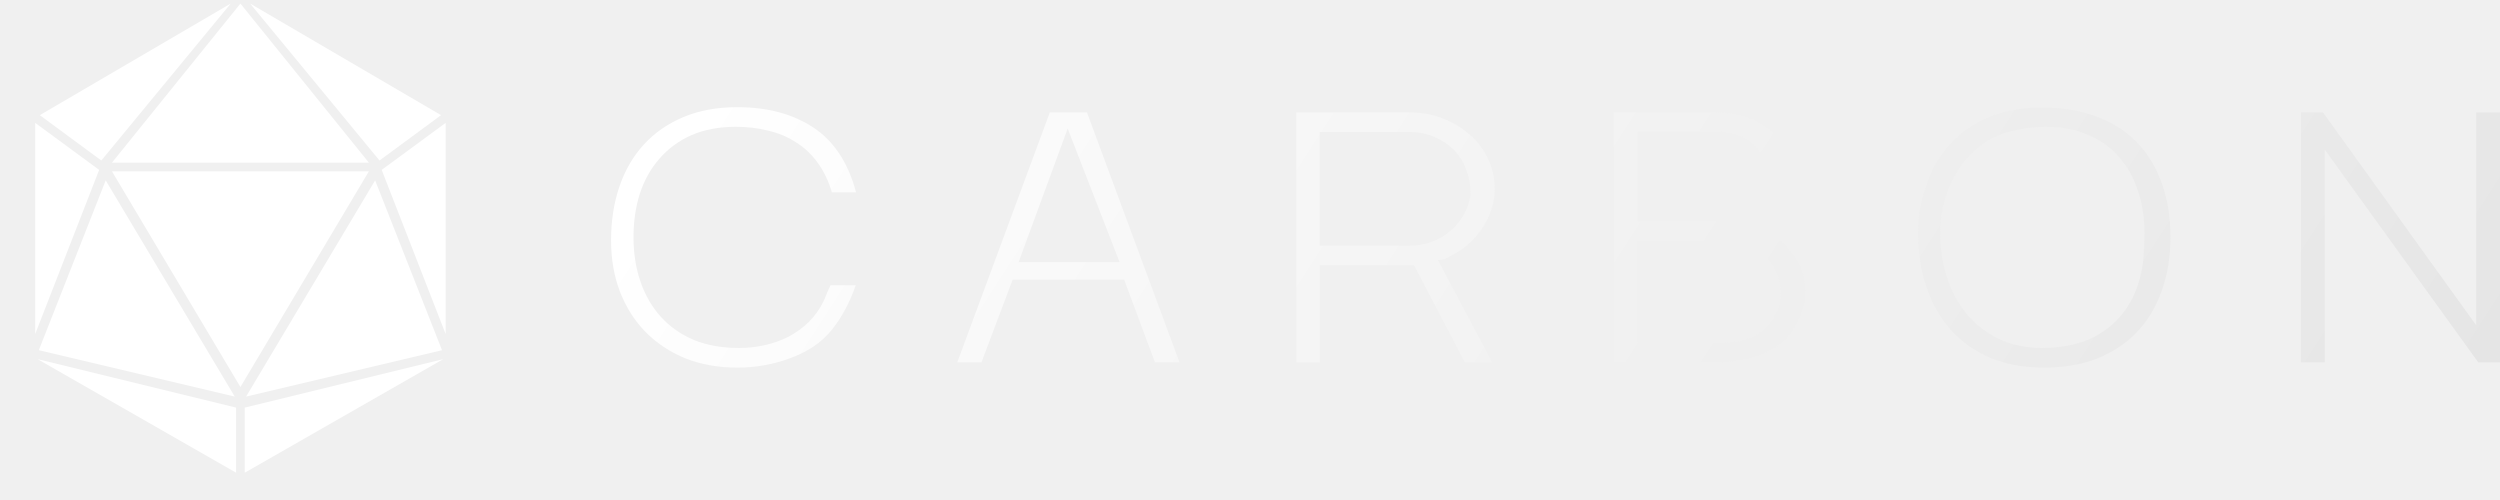
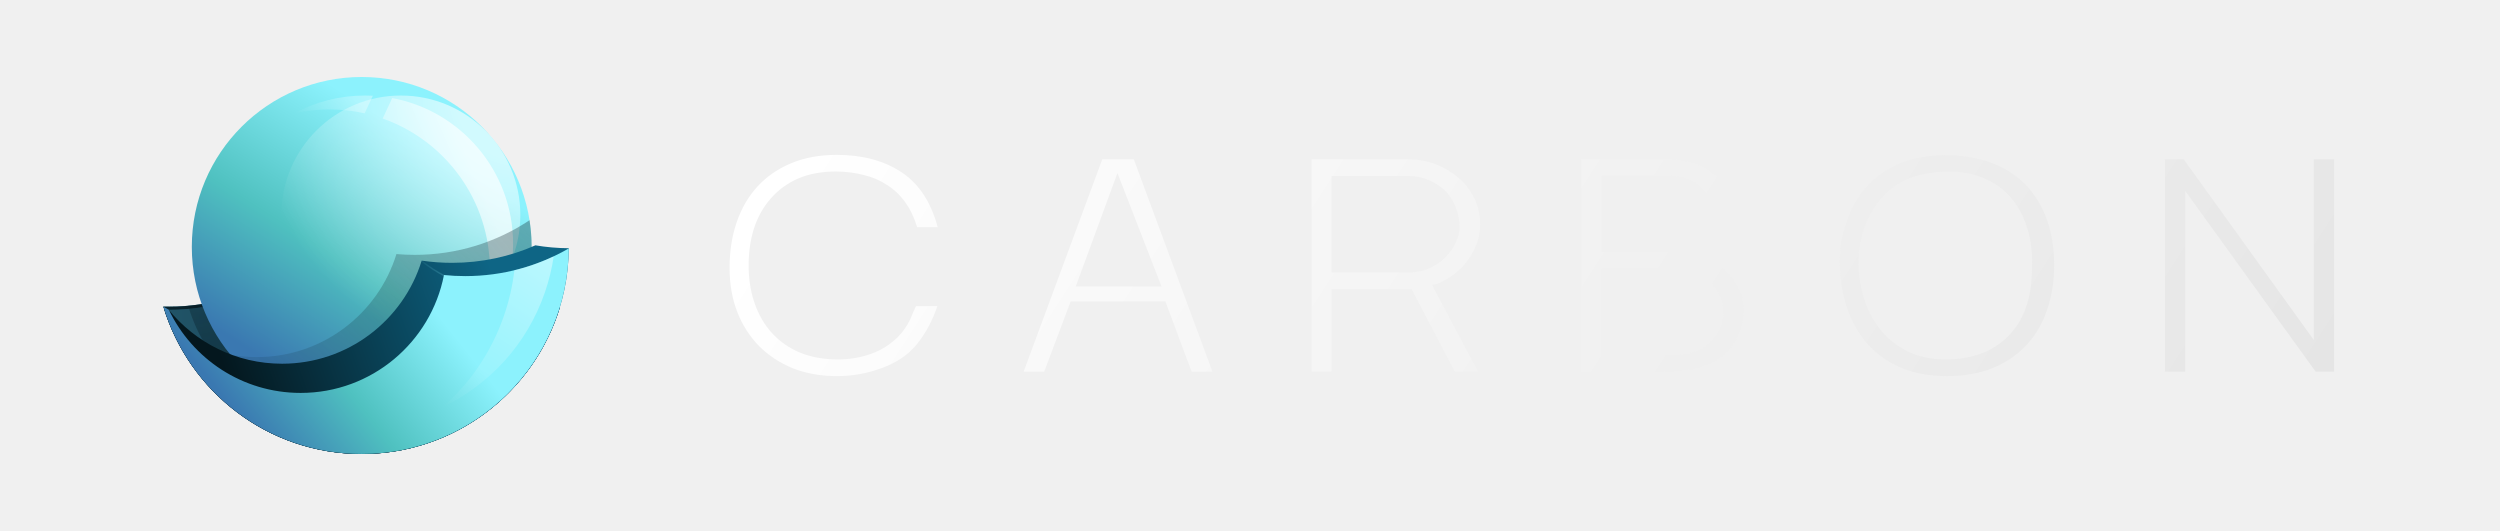
- <svg xmlns="http://www.w3.org/2000/svg" width="185" height="37" viewBox="0 0 185 37" fill="none">
-   <path d="M17.791 0.264L8.284 12.037H27.298L17.791 0.264Z" fill="white" />
-   <path d="M8.284 12.678L17.791 28.64L27.298 12.678H8.284Z" fill="white" />
-   <path d="M7.498 11.877L17.073 0.264L2.946 8.522L7.498 11.877Z" fill="white" />
-   <path d="M2.604 24.719L2.604 9.094L7.337 12.572L2.604 24.719Z" fill="white" />
-   <path d="M7.822 13.348L2.872 25.914L17.371 29.347L7.822 13.348Z" fill="white" />
-   <path d="M2.783 26.577L17.47 34.979V30.163L2.783 26.577Z" fill="white" />
-   <path d="M28.084 11.877L18.509 0.264L32.636 8.522L28.084 11.877Z" fill="white" />
-   <path d="M32.978 9.094L32.978 24.719L28.245 12.572L32.978 9.094Z" fill="white" />
-   <path d="M32.709 25.914L27.76 13.348L18.211 29.347L32.709 25.914Z" fill="white" />
-   <path d="M18.112 34.979L32.799 26.577L18.112 30.163V34.979Z" fill="white" />
-   <path d="M58.474 26.504C57.229 26.971 55.923 27.204 54.557 27.204C53.174 27.204 51.903 26.979 50.744 26.53C49.603 26.063 48.617 25.414 47.787 24.584C46.974 23.754 46.343 22.768 45.893 21.627C45.444 20.468 45.219 19.189 45.219 17.788C45.219 16.335 45.426 15.003 45.841 13.793C46.256 12.582 46.862 11.545 47.657 10.68C48.453 9.815 49.43 9.141 50.588 8.657C51.747 8.172 53.07 7.93 54.557 7.93C56.788 7.93 58.664 8.432 60.186 9.435C61.708 10.438 62.763 12.038 63.351 14.234H61.561C61.302 13.369 60.947 12.634 60.498 12.029C60.048 11.406 59.512 10.905 58.889 10.524C58.284 10.127 57.601 9.841 56.84 9.668C56.096 9.478 55.301 9.383 54.453 9.383C53.208 9.383 52.11 9.591 51.159 10.006C50.225 10.421 49.438 11 48.798 11.744C48.159 12.47 47.674 13.335 47.346 14.338C47.035 15.323 46.879 16.395 46.879 17.554C46.879 18.747 47.052 19.846 47.398 20.849C47.744 21.852 48.245 22.716 48.902 23.443C49.559 24.169 50.372 24.74 51.341 25.155C52.309 25.552 53.425 25.751 54.687 25.751C55.327 25.751 55.958 25.682 56.581 25.544C57.203 25.405 57.791 25.198 58.345 24.921C58.898 24.627 59.4 24.264 59.849 23.832C60.299 23.382 60.67 22.855 60.965 22.249C61.051 22.059 61.129 21.869 61.198 21.679C61.285 21.488 61.371 21.298 61.457 21.108H63.325C62.876 22.405 62.279 23.512 61.535 24.428C60.792 25.345 59.771 26.037 58.474 26.504Z" fill="url(#paint0_linear)" />
-   <path d="M85.468 26.815L83.186 20.693H74.937L72.628 26.815H70.838L77.686 8.319H80.436L87.284 26.815H85.468ZM75.378 19.396H82.848L79.009 9.513L75.378 19.396Z" fill="url(#paint1_linear)" />
-   <path d="M108.4 26.815L104.638 19.629H97.66V26.815H95.922V8.319H104.353C105.166 8.319 105.944 8.458 106.688 8.735C107.431 9.011 108.097 9.4 108.685 9.902C109.273 10.386 109.74 10.983 110.086 11.692C110.432 12.383 110.605 13.144 110.605 13.975C110.605 14.839 110.388 15.661 109.956 16.439C109.524 17.217 108.97 17.857 108.296 18.358C108.192 18.427 108.062 18.514 107.907 18.618C107.768 18.704 107.621 18.791 107.466 18.877C107.31 18.964 107.163 19.041 107.025 19.111C106.886 19.18 106.774 19.214 106.688 19.214L106.402 19.24L110.423 26.815H108.4ZM97.66 18.177H104.353C105.287 18.177 106.143 17.917 106.921 17.399C107.699 16.863 108.261 16.153 108.607 15.271C108.659 15.133 108.702 14.986 108.737 14.831C108.789 14.675 108.815 14.502 108.815 14.312C108.815 13.655 108.702 13.049 108.477 12.496C108.27 11.943 107.967 11.467 107.57 11.069C107.172 10.671 106.696 10.36 106.143 10.135C105.607 9.893 105.01 9.772 104.353 9.772H97.66V18.177Z" fill="url(#paint2_linear)" />
-   <path d="M119.415 8.319H126.963C127.724 8.319 128.45 8.432 129.142 8.657C129.834 8.864 130.439 9.184 130.958 9.616C131.477 10.031 131.883 10.55 132.177 11.173C132.488 11.796 132.644 12.513 132.644 13.326C132.644 13.862 132.497 14.372 132.203 14.856C131.926 15.341 131.598 15.773 131.217 16.153C131.114 16.257 131.01 16.361 130.906 16.465C130.802 16.551 130.699 16.646 130.595 16.75L130.439 16.906L130.776 17.113C131.572 17.58 132.238 18.194 132.774 18.955C133.31 19.699 133.578 20.546 133.578 21.497C133.578 22.12 133.474 22.716 133.267 23.287C132.99 23.996 132.627 24.584 132.177 25.051C131.728 25.501 131.209 25.855 130.621 26.114C130.05 26.374 129.428 26.555 128.753 26.659C128.079 26.763 127.387 26.815 126.678 26.815H119.415V8.319ZM121.178 16.387H127.145C127.612 16.387 128.061 16.3 128.494 16.128C128.943 15.955 129.332 15.713 129.661 15.401C130.007 15.09 130.275 14.727 130.465 14.312C130.673 13.879 130.776 13.421 130.776 12.937C130.776 12.418 130.673 11.968 130.465 11.588C130.258 11.19 129.981 10.853 129.635 10.576C129.306 10.3 128.917 10.092 128.468 9.954C128.035 9.815 127.594 9.746 127.145 9.746H121.178V16.387ZM121.178 25.362H127.534C128.139 25.362 128.744 25.267 129.35 25.077C129.678 24.973 129.99 24.809 130.284 24.584C130.578 24.359 130.837 24.091 131.062 23.78C131.287 23.469 131.46 23.14 131.581 22.794C131.719 22.431 131.788 22.076 131.788 21.731C131.788 21.16 131.676 20.633 131.451 20.148C131.226 19.664 130.923 19.249 130.543 18.903C130.18 18.557 129.747 18.289 129.246 18.099C128.744 17.909 128.217 17.814 127.664 17.814H121.178V25.362Z" fill="url(#paint3_linear)" />
-   <path d="M142.506 13.845C142.818 12.859 143.25 12.003 143.803 11.277C144.357 10.533 145.005 9.919 145.749 9.435C146.492 8.933 147.314 8.562 148.213 8.319C149.13 8.077 150.09 7.956 151.093 7.956C152.58 7.956 153.911 8.172 155.087 8.605C156.281 9.037 157.284 9.668 158.096 10.498C158.909 11.329 159.532 12.34 159.964 13.534C160.396 14.709 160.613 16.05 160.613 17.554C160.613 19.007 160.396 20.33 159.964 21.523C159.549 22.716 158.935 23.737 158.122 24.584C157.327 25.414 156.35 26.063 155.191 26.53C154.05 26.979 152.744 27.204 151.274 27.204C149.77 27.204 148.438 26.962 147.279 26.478C146.121 25.976 145.144 25.284 144.348 24.402C143.57 23.52 142.973 22.466 142.558 21.238C142.143 20.01 141.936 18.67 141.936 17.217C141.936 16.646 141.979 16.084 142.065 15.531C142.169 14.96 142.316 14.398 142.506 13.845ZM151.404 9.383C150.66 9.383 149.891 9.469 149.095 9.642C148.317 9.798 147.608 10.083 146.968 10.498C146.397 10.862 145.896 11.303 145.463 11.821C145.048 12.323 144.694 12.876 144.4 13.482C144.123 14.07 143.916 14.684 143.777 15.323C143.639 15.963 143.57 16.594 143.57 17.217C143.57 18.358 143.734 19.448 144.063 20.485C144.391 21.523 144.876 22.431 145.515 23.209C146.155 23.987 146.951 24.61 147.902 25.077C148.853 25.526 149.943 25.751 151.17 25.751C152 25.751 152.787 25.656 153.531 25.466C154.275 25.276 154.949 24.982 155.554 24.584C156.177 24.186 156.713 23.685 157.163 23.079C157.63 22.474 157.993 21.757 158.252 20.927C158.442 20.321 158.563 19.707 158.615 19.085C158.667 18.462 158.693 17.848 158.693 17.243C158.693 16.102 158.529 15.055 158.2 14.104C157.889 13.136 157.422 12.306 156.799 11.614C156.194 10.905 155.433 10.36 154.517 9.98C153.617 9.582 152.58 9.383 151.404 9.383Z" fill="url(#paint4_linear)" />
-   <path d="M185 8.319V26.815H183.391L172.03 11.069V26.815H170.266V8.319H171.9L183.236 24.065V8.319H185Z" fill="url(#paint5_linear)" />
+ <svg xmlns="http://www.w3.org/2000/svg" width="226" height="48" viewBox="0 0 226 48" fill="none">
+   <path d="M79.708 33.273C78.416 33.758 77.061 34 75.644 34C74.208 34 72.889 33.767 71.687 33.3C70.502 32.816 69.479 32.143 68.618 31.281C67.775 30.42 67.12 29.397 66.653 28.213C66.186 27.01 65.953 25.682 65.953 24.229C65.953 22.721 66.168 21.34 66.599 20.083C67.03 18.827 67.658 17.751 68.483 16.853C69.309 15.956 70.323 15.256 71.525 14.754C72.728 14.251 74.1 14 75.644 14C77.959 14 79.906 14.52 81.485 15.561C83.064 16.602 84.159 18.262 84.769 20.541H82.911C82.642 19.644 82.274 18.881 81.808 18.253C81.341 17.607 80.785 17.087 80.139 16.692C79.511 16.279 78.802 15.983 78.012 15.803C77.241 15.606 76.415 15.507 75.536 15.507C74.244 15.507 73.104 15.723 72.117 16.153C71.148 16.584 70.332 17.185 69.668 17.957C69.004 18.711 68.501 19.608 68.16 20.649C67.837 21.672 67.676 22.784 67.676 23.986C67.676 25.225 67.855 26.364 68.214 27.405C68.573 28.446 69.094 29.343 69.775 30.097C70.457 30.851 71.301 31.443 72.306 31.873C73.311 32.286 74.468 32.493 75.778 32.493C76.442 32.493 77.097 32.421 77.743 32.277C78.389 32.134 78.999 31.918 79.574 31.631C80.148 31.326 80.668 30.949 81.135 30.501C81.601 30.034 81.987 29.487 82.292 28.859C82.382 28.661 82.463 28.464 82.534 28.267C82.624 28.069 82.714 27.872 82.804 27.674H84.742C84.275 29.02 83.656 30.169 82.885 31.12C82.113 32.071 81.054 32.789 79.708 33.273Z" fill="url(#paint0_linear_1825_2125)" />
+   <path d="M107.72 33.596L105.351 27.244H96.791L94.395 33.596H92.538L99.644 14.404H102.498L109.604 33.596H107.72ZM97.249 25.898H105.001L101.017 15.642L97.249 25.898Z" fill="url(#paint1_linear_1825_2125)" />
+   <path d="M131.515 33.596L127.612 26.14H120.371V33.596H118.567V14.404H127.316C128.159 14.404 128.967 14.547 129.738 14.835C130.51 15.122 131.201 15.525 131.811 16.046C132.421 16.548 132.906 17.167 133.265 17.903C133.624 18.621 133.803 19.41 133.803 20.272C133.803 21.169 133.579 22.021 133.13 22.829C132.681 23.637 132.107 24.301 131.407 24.821C131.3 24.893 131.165 24.983 131.004 25.09C130.86 25.18 130.707 25.27 130.546 25.359C130.384 25.449 130.232 25.53 130.088 25.602C129.945 25.673 129.828 25.709 129.738 25.709L129.442 25.736L133.615 33.596H131.515ZM120.371 24.633H127.316C128.285 24.633 129.173 24.363 129.981 23.825C130.788 23.269 131.371 22.533 131.73 21.618C131.784 21.474 131.829 21.322 131.865 21.16C131.919 20.999 131.946 20.819 131.946 20.622C131.946 19.94 131.829 19.312 131.596 18.738C131.38 18.163 131.066 17.67 130.654 17.257C130.241 16.844 129.747 16.521 129.173 16.288C128.617 16.037 127.998 15.911 127.316 15.911H120.371V24.633Z" fill="url(#paint2_linear_1825_2125)" />
+   <path d="M142.945 14.404H150.778C151.568 14.404 152.321 14.52 153.039 14.754C153.757 14.969 154.385 15.301 154.923 15.75C155.462 16.18 155.883 16.719 156.189 17.365C156.512 18.011 156.673 18.756 156.673 19.599C156.673 20.155 156.521 20.685 156.215 21.187C155.928 21.689 155.587 22.138 155.193 22.533C155.085 22.641 154.977 22.748 154.87 22.856C154.762 22.946 154.654 23.044 154.547 23.152L154.385 23.314L154.735 23.529C155.56 24.014 156.251 24.651 156.808 25.44C157.364 26.212 157.642 27.091 157.642 28.078C157.642 28.724 157.534 29.343 157.319 29.935C157.032 30.671 156.655 31.281 156.189 31.766C155.722 32.232 155.184 32.6 154.574 32.869C153.981 33.139 153.335 33.327 152.635 33.435C151.936 33.542 151.218 33.596 150.482 33.596H142.945V14.404ZM144.775 22.775H150.967C151.451 22.775 151.918 22.686 152.366 22.506C152.833 22.327 153.237 22.075 153.578 21.752C153.936 21.429 154.215 21.052 154.412 20.622C154.627 20.173 154.735 19.698 154.735 19.195C154.735 18.657 154.627 18.19 154.412 17.795C154.197 17.383 153.91 17.033 153.551 16.746C153.21 16.459 152.806 16.243 152.339 16.1C151.891 15.956 151.433 15.884 150.967 15.884H144.775V22.775ZM144.775 32.089H151.37C151.998 32.089 152.626 31.99 153.255 31.793C153.595 31.685 153.918 31.515 154.224 31.281C154.529 31.048 154.798 30.77 155.031 30.447C155.264 30.124 155.444 29.783 155.569 29.424C155.713 29.047 155.785 28.679 155.785 28.32C155.785 27.728 155.668 27.181 155.435 26.678C155.202 26.176 154.888 25.745 154.493 25.386C154.116 25.027 153.667 24.749 153.147 24.552C152.626 24.354 152.079 24.256 151.505 24.256H144.775V32.089Z" fill="url(#paint3_linear_1825_2125)" />
+   <path d="M166.907 20.137C167.23 19.114 167.679 18.226 168.253 17.472C168.827 16.701 169.5 16.064 170.272 15.561C171.043 15.041 171.896 14.655 172.829 14.404C173.78 14.152 174.776 14.027 175.817 14.027C177.36 14.027 178.742 14.251 179.962 14.7C181.2 15.149 182.241 15.803 183.085 16.665C183.928 17.526 184.574 18.576 185.023 19.814C185.471 21.035 185.696 22.425 185.696 23.986C185.696 25.494 185.471 26.867 185.023 28.105C184.592 29.343 183.955 30.402 183.111 31.281C182.286 32.143 181.272 32.816 180.07 33.3C178.885 33.767 177.531 34 176.005 34C174.444 34 173.062 33.749 171.86 33.246C170.657 32.726 169.644 32.008 168.818 31.093C168.011 30.178 167.391 29.083 166.961 27.809C166.53 26.535 166.315 25.144 166.315 23.637C166.315 23.044 166.36 22.461 166.449 21.887C166.557 21.295 166.71 20.712 166.907 20.137ZM176.14 15.507C175.368 15.507 174.57 15.597 173.744 15.777C172.937 15.938 172.201 16.234 171.537 16.665C170.945 17.042 170.424 17.499 169.976 18.038C169.545 18.558 169.177 19.132 168.872 19.76C168.585 20.371 168.369 21.008 168.226 21.672C168.082 22.336 168.011 22.991 168.011 23.637C168.011 24.821 168.181 25.951 168.522 27.028C168.863 28.105 169.365 29.047 170.029 29.855C170.693 30.662 171.519 31.308 172.506 31.793C173.493 32.259 174.623 32.493 175.897 32.493C176.759 32.493 177.575 32.394 178.347 32.197C179.119 31.999 179.819 31.694 180.447 31.281C181.093 30.869 181.649 30.348 182.116 29.72C182.6 29.092 182.977 28.347 183.246 27.486C183.443 26.858 183.569 26.221 183.623 25.575C183.677 24.929 183.704 24.292 183.704 23.663C183.704 22.479 183.533 21.393 183.192 20.407C182.869 19.401 182.385 18.54 181.739 17.822C181.111 17.087 180.321 16.521 179.37 16.127C178.437 15.714 177.36 15.507 176.14 15.507Z" fill="url(#paint4_linear_1825_2125)" />
+   <path d="M211.002 14.404V33.596H209.333L197.543 17.257V33.596H195.712V14.404H197.408L209.171 30.743V14.404H211.002Z" fill="url(#paint5_linear_1825_2125)" />
+   <path d="M14.768 27.713C14.944 27.718 15.122 27.72 15.3 27.72C18.961 27.72 22.377 26.669 25.262 24.852C26.443 30.931 31.795 35.52 38.219 35.52C43.477 35.52 48.017 32.446 50.139 27.997C50.304 27.91 50.466 27.82 50.627 27.727C48.307 35.429 41.158 41.04 32.699 41.04C24.235 41.04 17.083 35.423 14.768 27.713Z" fill="url(#paint6_radial_1825_2125)" />
+   <path d="M14.768 27.713C14.944 27.718 15.122 27.72 15.3 27.72C18.961 27.72 22.377 26.669 25.262 24.852C26.443 30.931 31.795 35.52 38.219 35.52C43.477 35.52 48.017 32.446 50.139 27.997C50.304 27.91 50.466 27.82 50.627 27.727C48.307 35.429 41.158 41.04 32.699 41.04C24.235 41.04 17.083 35.423 14.768 27.713Z" fill="#04171E" fill-opacity="0.88" />
+   <path d="M14.857 28.003C15.005 28.006 15.152 28.008 15.3 28.008C18.983 28.008 22.418 26.944 25.314 25.107C26.593 31.059 31.885 35.52 38.219 35.52C43.477 35.52 48.017 32.446 50.139 27.997C50.304 27.91 50.466 27.82 50.627 27.727C48.307 35.429 41.158 41.04 32.699 41.04C24.342 41.04 17.263 35.563 14.857 28.003Z" fill="url(#paint7_radial_1825_2125)" />
+   <path d="M14.857 28.003C15.005 28.006 15.152 28.008 15.3 28.008C18.983 28.008 22.418 26.944 25.314 25.107C26.593 31.059 31.885 35.52 38.219 35.52C43.477 35.52 48.017 32.446 50.139 27.997C50.304 27.91 50.466 27.82 50.627 27.727C48.307 35.429 41.158 41.04 32.699 41.04C24.342 41.04 17.263 35.563 14.857 28.003Z" fill="#04171E" fill-opacity="0.4" />
+   <path d="M41.555 35.095C38.893 37.308 35.472 38.64 31.739 38.64C24.772 38.64 18.888 34.001 17.008 27.643C20.022 27.37 22.83 26.383 25.261 24.852C26.442 30.931 31.794 35.52 38.218 35.52C39.371 35.52 40.489 35.372 41.555 35.095Z" fill="url(#paint8_linear_1825_2125)" fill-opacity="0.64" />
+   <path d="M48.06 22.32C48.06 30.803 41.183 37.68 32.7 37.68C24.217 37.68 17.34 30.803 17.34 22.32C17.34 13.837 24.217 6.96 32.7 6.96C41.183 6.96 48.06 13.837 48.06 22.32Z" fill="url(#paint9_radial_1825_2125)" />
+   <path d="M47.038 19.436C47.038 25.401 42.202 30.236 36.237 30.236C30.273 30.236 25.438 25.401 25.438 19.436C25.438 13.471 30.273 8.636 36.237 8.636C42.202 8.636 47.038 13.471 47.038 19.436Z" fill="url(#paint10_radial_1825_2125)" fill-opacity="0.6" />
+   <path d="M33.705 8.655C33.465 8.642 33.222 8.636 32.978 8.636C30.68 8.636 28.517 9.214 26.627 10.233C27.638 10.01 28.688 9.893 29.766 9.893C30.865 9.893 31.935 10.014 32.964 10.246L33.705 8.655Z" fill="url(#paint11_linear_1825_2125)" fill-opacity="0.64" />
+   <path d="M34.594 10.714C40.241 12.704 44.288 18.087 44.288 24.415C44.288 27.016 43.604 29.458 42.406 31.57C44.862 29.14 46.383 25.768 46.383 22.041C46.383 15.484 41.676 10.027 35.457 8.865L34.594 10.714Z" fill="url(#paint12_linear_1825_2125)" fill-opacity="0.64" />
+   <path d="M40.907 35.305C38.533 36.809 35.717 37.68 32.699 37.68C27.915 37.68 23.641 35.493 20.824 32.064C21.601 32.206 22.401 32.281 23.219 32.281C29.156 32.281 34.178 28.361 35.837 22.968C36.385 23.016 36.939 23.04 37.499 23.04C41.335 23.04 44.901 21.887 47.87 19.907C47.994 20.693 48.059 21.499 48.059 22.32C48.059 22.83 48.034 23.334 47.985 23.831C47.123 28.49 44.534 32.545 40.907 35.305Z" fill="url(#paint13_linear_1825_2125)" fill-opacity="0.64" />
+   <path d="M14.771 27.726C17.091 35.429 24.24 41.041 32.699 41.041C42.998 41.041 51.355 32.724 51.419 22.44C50.391 22.433 49.383 22.344 48.402 22.178C46.094 23.195 43.543 23.76 40.859 23.76C39.929 23.76 39.014 23.692 38.12 23.561C36.462 28.957 31.439 32.88 25.5 32.88C21.358 32.88 17.661 30.973 15.241 27.988C15.083 27.904 14.926 27.817 14.771 27.726Z" fill="url(#paint14_linear_1825_2125)" />
+   <path d="M51.418 22.456C48.665 24.049 45.468 24.96 42.059 24.96C41.409 24.96 40.767 24.927 40.134 24.863C38.949 30.936 33.599 35.52 27.179 35.52C21.921 35.52 17.382 32.446 15.259 27.998C15.094 27.911 14.932 27.82 14.771 27.727C17.091 35.43 24.24 41.04 32.699 41.04C42.992 41.04 51.345 32.732 51.418 22.456Z" fill="url(#paint15_radial_1825_2125)" />
+   <path d="M50.055 23.172C48.927 23.706 47.738 24.13 46.5 24.431C46.34 25.798 46.031 27.168 45.565 28.523C44.428 31.825 42.492 34.625 40.049 36.782C44.227 34.771 47.632 31.156 49.261 26.425C49.632 25.348 49.894 24.26 50.055 23.172Z" fill="url(#paint16_linear_1825_2125)" fill-opacity="0.64" />
+   <path opacity="0.2" fill-rule="evenodd" clip-rule="evenodd" d="M38.113 23.593C38.134 23.565 38.173 23.56 38.201 23.581C38.826 24.077 39.501 24.514 40.225 24.885C40.256 24.901 40.269 24.94 40.253 24.972C40.238 25.004 40.2 25.017 40.169 25.001C39.438 24.627 38.755 24.185 38.124 23.684C38.097 23.662 38.092 23.622 38.113 23.593Z" fill="url(#paint17_linear_1825_2125)" />
  <defs>
-     <linearGradient id="paint0_linear" x1="45.219" y1="17.618" x2="151.568" y2="86.372" gradientUnits="userSpaceOnUse">
+     <linearGradient id="paint0_linear_1825_2125" x1="65.953" y1="24.052" x2="176.31" y2="95.397" gradientUnits="userSpaceOnUse">
      <stop stop-color="white" />
      <stop offset="1" stop-color="#E4E4E4" />
    </linearGradient>
-     <linearGradient id="paint1_linear" x1="45.219" y1="17.618" x2="151.568" y2="86.372" gradientUnits="userSpaceOnUse">
+     <linearGradient id="paint1_linear_1825_2125" x1="65.953" y1="24.052" x2="176.31" y2="95.397" gradientUnits="userSpaceOnUse">
      <stop stop-color="white" />
      <stop offset="1" stop-color="#E4E4E4" />
    </linearGradient>
-     <linearGradient id="paint2_linear" x1="45.219" y1="17.618" x2="151.568" y2="86.372" gradientUnits="userSpaceOnUse">
+     <linearGradient id="paint2_linear_1825_2125" x1="65.953" y1="24.052" x2="176.31" y2="95.397" gradientUnits="userSpaceOnUse">
      <stop stop-color="white" />
      <stop offset="1" stop-color="#E4E4E4" />
    </linearGradient>
-     <linearGradient id="paint3_linear" x1="45.219" y1="17.618" x2="151.568" y2="86.372" gradientUnits="userSpaceOnUse">
+     <linearGradient id="paint3_linear_1825_2125" x1="65.953" y1="24.052" x2="176.31" y2="95.397" gradientUnits="userSpaceOnUse">
      <stop stop-color="white" />
      <stop offset="1" stop-color="#E4E4E4" />
    </linearGradient>
-     <linearGradient id="paint4_linear" x1="45.219" y1="17.618" x2="151.568" y2="86.372" gradientUnits="userSpaceOnUse">
+     <linearGradient id="paint4_linear_1825_2125" x1="65.953" y1="24.052" x2="176.31" y2="95.397" gradientUnits="userSpaceOnUse">
      <stop stop-color="white" />
      <stop offset="1" stop-color="#E4E4E4" />
    </linearGradient>
-     <linearGradient id="paint5_linear" x1="45.219" y1="17.618" x2="151.568" y2="86.372" gradientUnits="userSpaceOnUse">
+     <linearGradient id="paint5_linear_1825_2125" x1="65.953" y1="24.052" x2="176.31" y2="95.397" gradientUnits="userSpaceOnUse">
      <stop stop-color="white" />
      <stop offset="1" stop-color="#E4E4E4" />
    </linearGradient>
+     <radialGradient id="paint6_radial_1825_2125" cx="0" cy="0" r="1" gradientUnits="userSpaceOnUse" gradientTransform="translate(50.6266 37.0859) rotate(179.948) scale(135.923 394.941)">
+       <stop offset="0.104" stop-color="#24537E" />
+       <stop offset="0.52" stop-color="#4FC1C0" />
+       <stop offset="1" stop-color="#DAFFF4" />
+     </radialGradient>
+     <radialGradient id="paint7_radial_1825_2125" cx="0" cy="0" r="1" gradientUnits="userSpaceOnUse" gradientTransform="translate(50.6267 37.0859) rotate(179.948) scale(135.923 394.941)">
+       <stop offset="0.104" stop-color="#24537E" />
+       <stop offset="0.52" stop-color="#4FC1C0" />
+       <stop offset="1" stop-color="#DAFFF4" />
+     </radialGradient>
+     <linearGradient id="paint8_linear_1825_2125" x1="41.096" y1="41.227" x2="34.92" y2="9.105" gradientUnits="userSpaceOnUse">
+       <stop stop-color="#04171E" />
+       <stop offset="1" stop-color="#04171E" stop-opacity="0" />
+     </linearGradient>
+     <radialGradient id="paint9_radial_1825_2125" cx="0" cy="0" r="1" gradientUnits="userSpaceOnUse" gradientTransform="translate(21.4591 34.3287) rotate(-57.5402) scale(27.0578 392.082)">
+       <stop offset="0.104" stop-color="#3A78B1" />
+       <stop offset="0.52" stop-color="#4FC1C0" />
+       <stop offset="1" stop-color="#8CF2FD" />
+     </radialGradient>
+     <radialGradient id="paint10_radial_1825_2125" cx="0" cy="0" r="1" gradientUnits="userSpaceOnUse" gradientTransform="translate(46.9786 8.63999) rotate(144.267) scale(26.6092 26.4204)">
+       <stop offset="0.216" stop-color="white" />
+       <stop offset="0.906" stop-color="white" stop-opacity="0" />
+     </radialGradient>
+     <linearGradient id="paint11_linear_1825_2125" x1="42.418" y1="14.64" x2="26.578" y2="21.54" gradientUnits="userSpaceOnUse">
+       <stop stop-color="white" />
+       <stop offset="0.732" stop-color="white" stop-opacity="0" />
+     </linearGradient>
+     <linearGradient id="paint12_linear_1825_2125" x1="42.418" y1="14.64" x2="26.578" y2="21.54" gradientUnits="userSpaceOnUse">
+       <stop stop-color="white" />
+       <stop offset="0.732" stop-color="white" stop-opacity="0" />
+     </linearGradient>
+     <linearGradient id="paint13_linear_1825_2125" x1="71.82" y1="-18.181" x2="7.036" y2="35.793" gradientUnits="userSpaceOnUse">
+       <stop stop-color="#04171E" />
+       <stop offset="1" stop-color="#04171E" stop-opacity="0" />
+     </linearGradient>
+     <linearGradient id="paint14_linear_1825_2125" x1="44.579" y1="24.78" x2="20.279" y2="33.36" gradientUnits="userSpaceOnUse">
+       <stop stop-color="#0E6585" />
+       <stop offset="1" stop-color="#04171E" />
+     </linearGradient>
+     <radialGradient id="paint15_radial_1825_2125" cx="0" cy="0" r="1" gradientUnits="userSpaceOnUse" gradientTransform="translate(19.6855 39.0129) rotate(-38.5632) scale(22.1557 345.559)">
+       <stop offset="0.104" stop-color="#3A78B1" />
+       <stop offset="0.52" stop-color="#4FC1C0" />
+       <stop offset="1" stop-color="#8CF2FD" />
+     </radialGradient>
+     <linearGradient id="paint16_linear_1825_2125" x1="50.1" y1="23.16" x2="40.755" y2="37.325" gradientUnits="userSpaceOnUse">
+       <stop stop-color="white" stop-opacity="0.64" />
+       <stop offset="1" stop-color="white" stop-opacity="0" />
+     </linearGradient>
+     <linearGradient id="paint17_linear_1825_2125" x1="40.247" y1="24.94" x2="37.209" y2="23.062" gradientUnits="userSpaceOnUse">
+       <stop stop-color="#8CF2FD" />
+       <stop offset="1" stop-color="#8CF2FD" stop-opacity="0" />
+     </linearGradient>
  </defs>
</svg>
